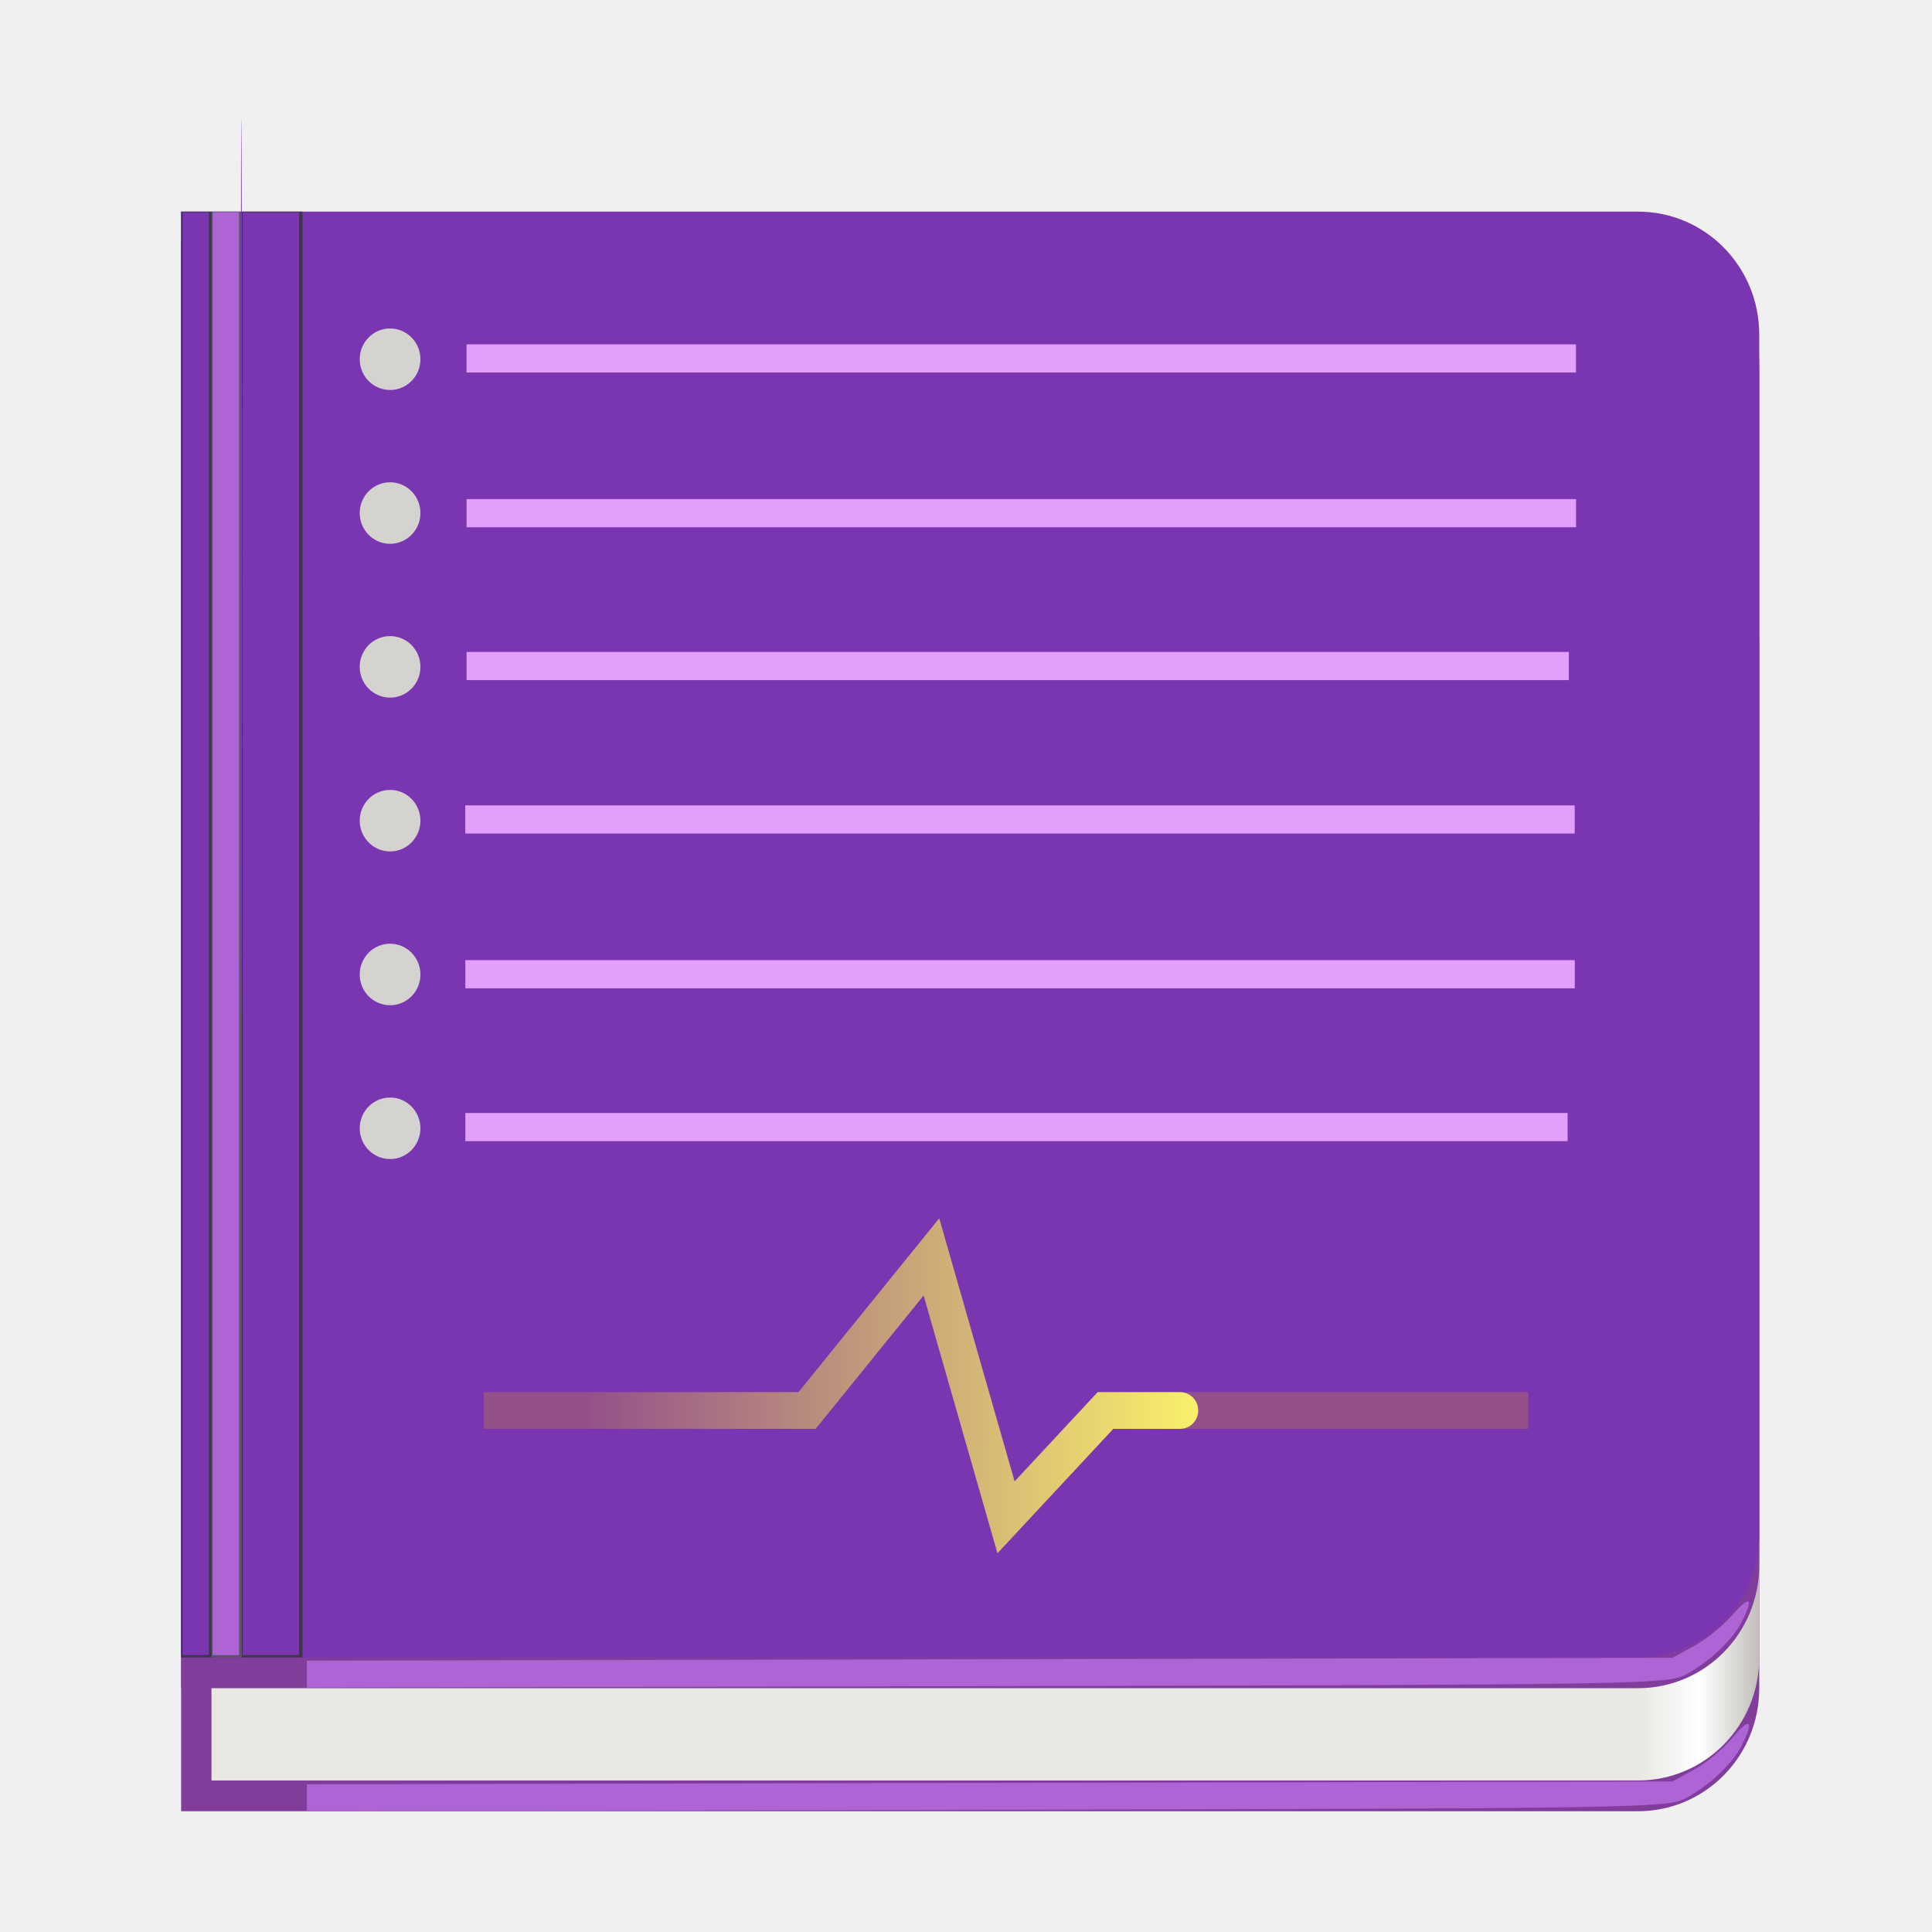
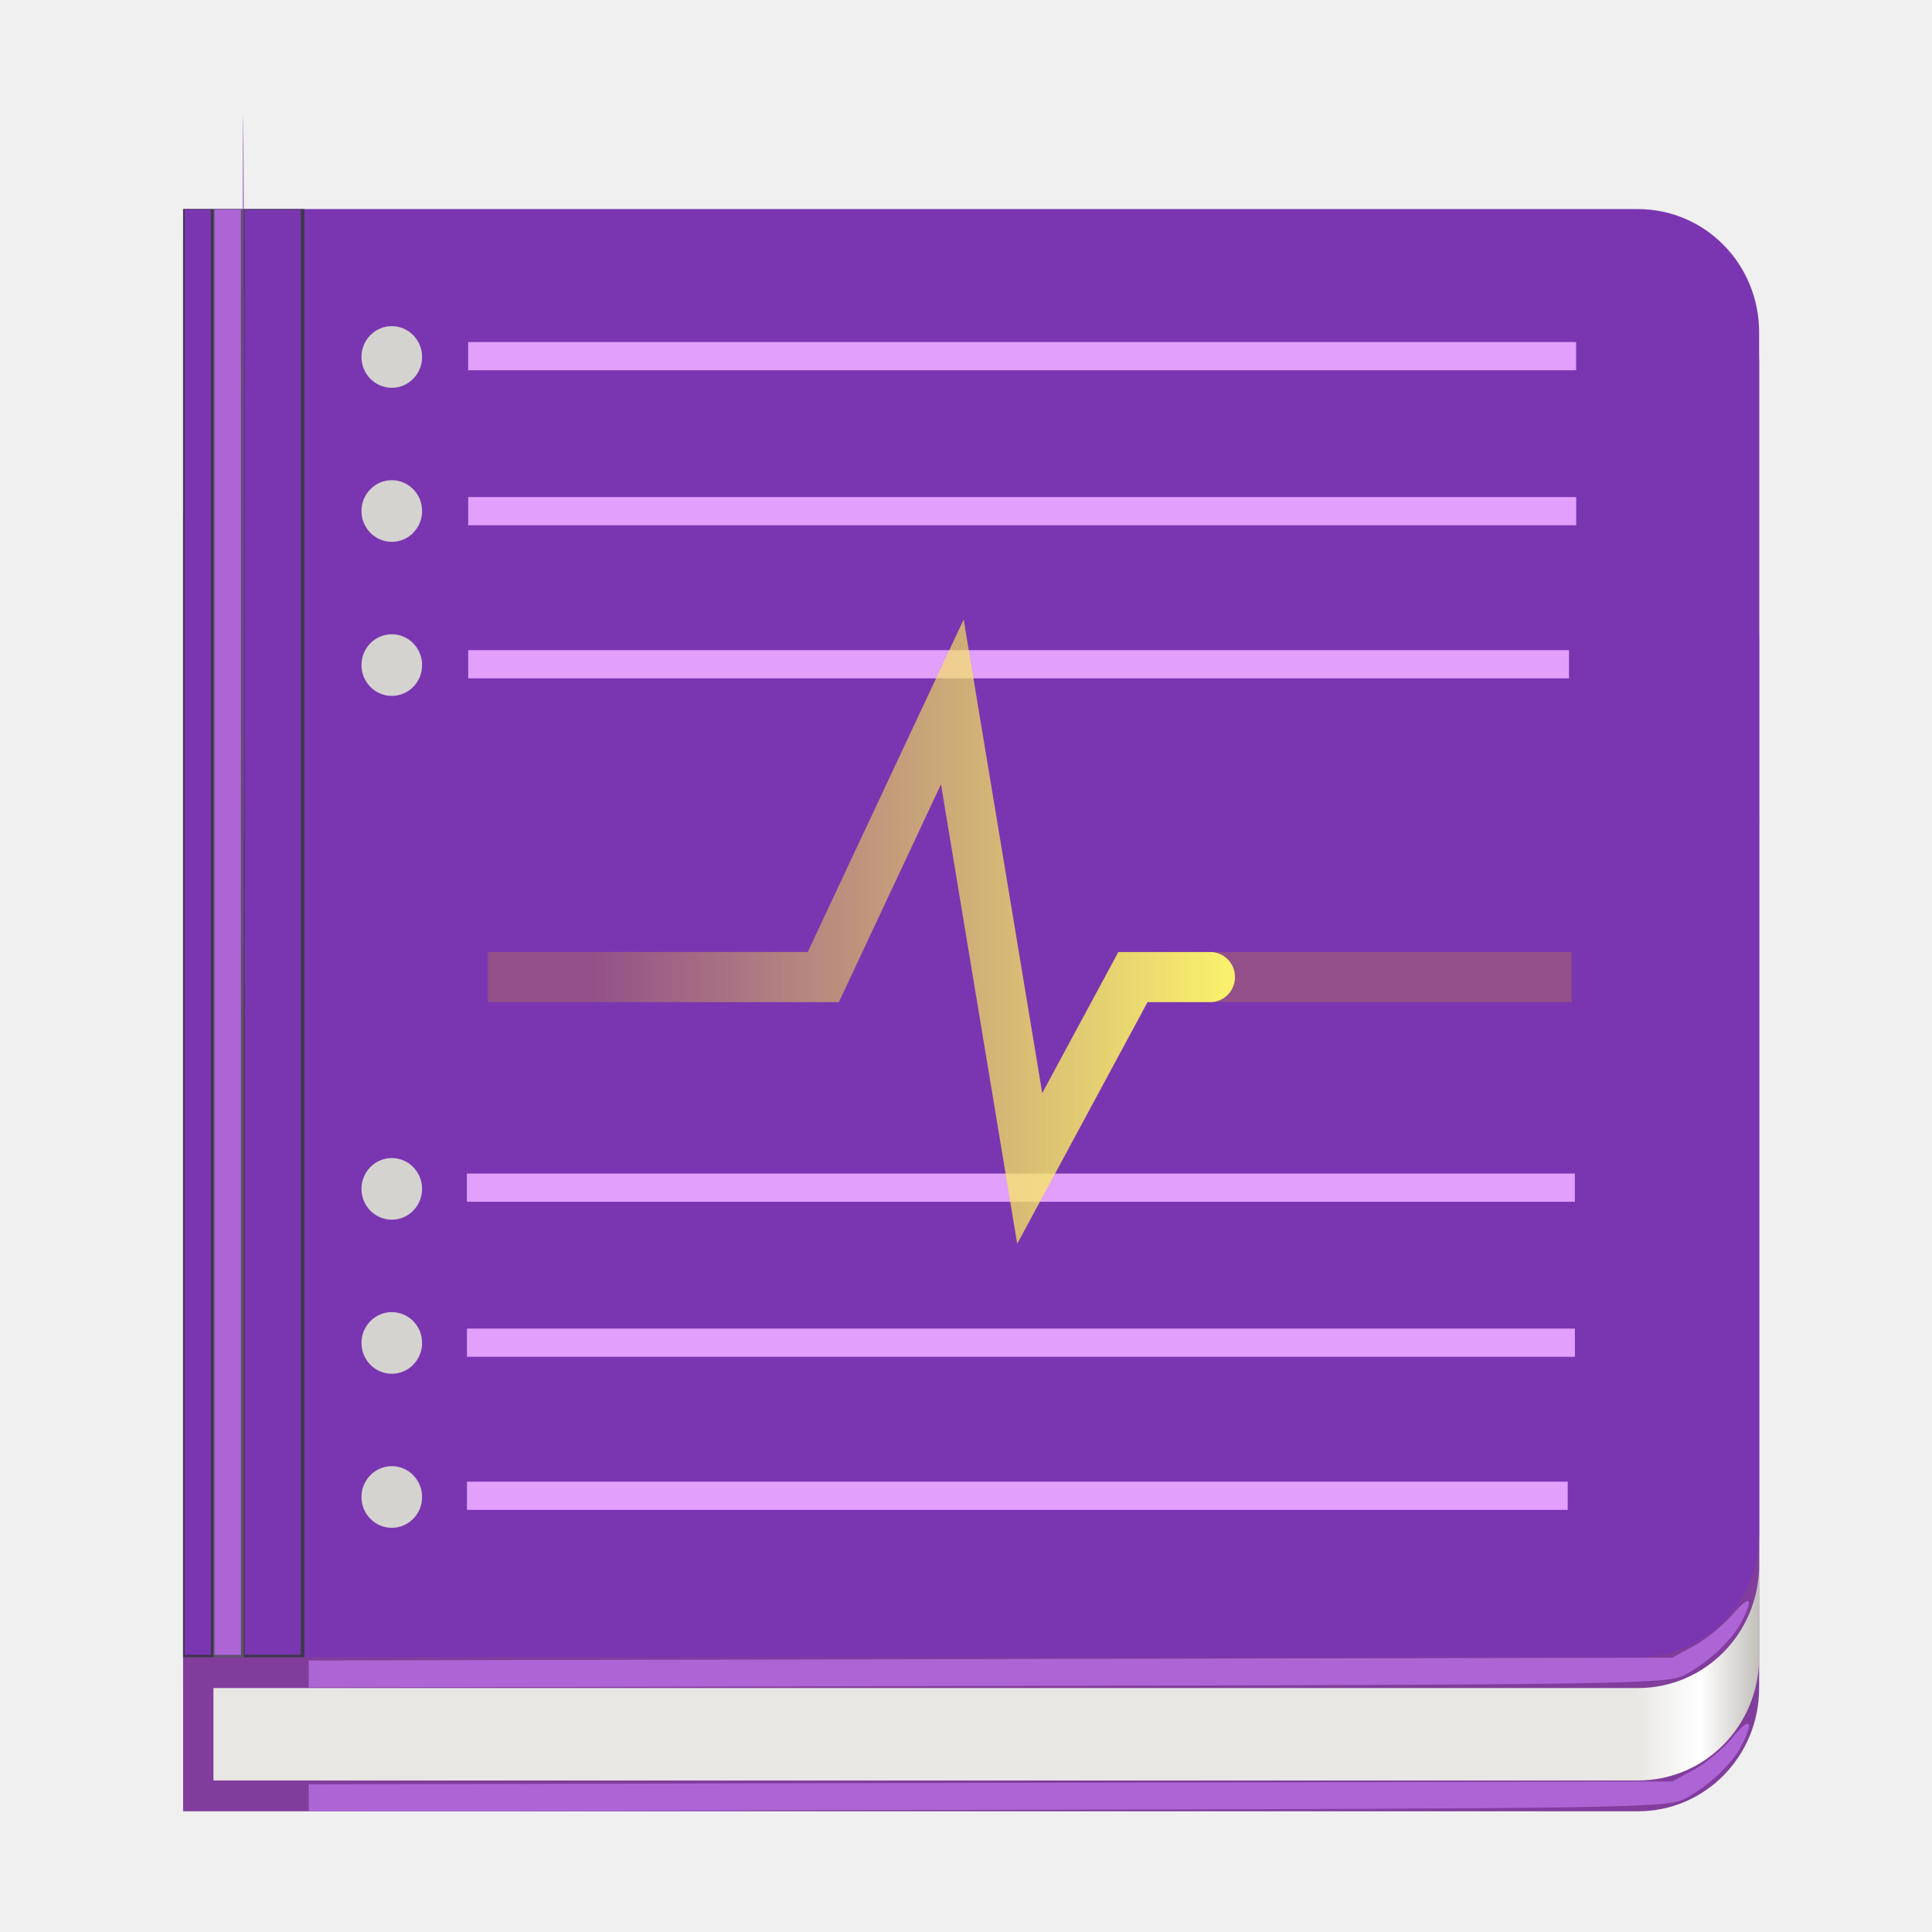
<svg xmlns="http://www.w3.org/2000/svg" xmlns:xlink="http://www.w3.org/1999/xlink" id="svg4379" height="128" width="128" version="1.1">
  <defs id="defs4381">
    <linearGradient id="linearGradient880">
      <stop style="stop-color:#667885;stop-opacity:1" offset="0" id="stop876" />
      <stop style="stop-color:#485a6c;stop-opacity:1" offset="1" id="stop878" />
    </linearGradient>
    <linearGradient gradientTransform="matrix(2.72973,0,0,2.72973,-1.513512,1.486514)" gradientUnits="userSpaceOnUse" xlink:href="#linearGradient3924-776" id="linearGradient3159" y2="43" x2="24" y1="5" x1="24" />
    <linearGradient id="linearGradient3924-776">
      <stop offset="0" style="stop-color:#ffffff;stop-opacity:1" id="stop3124" />
      <stop offset="0.063" style="stop-color:#ffffff;stop-opacity:0.235" id="stop3126" />
      <stop offset="0.951" style="stop-color:#ffffff;stop-opacity:0.157" id="stop3128" />
      <stop offset="1" style="stop-color:#ffffff;stop-opacity:0.392" id="stop3130" />
    </linearGradient>
    <radialGradient gradientTransform="matrix(2.003784,0,0,1.4,27.98813,-17.4)" gradientUnits="userSpaceOnUse" xlink:href="#linearGradient3688-166-749-5" id="radialGradient2455-1" fy="43.5" fx="4.993" r="2.5" cy="43.5" cx="4.993" />
    <linearGradient id="linearGradient3688-166-749-5">
      <stop offset="0" style="stop-color:#181818;stop-opacity:1" id="stop2883-0" />
      <stop offset="1" style="stop-color:#181818;stop-opacity:0" id="stop2885-5" />
    </linearGradient>
    <radialGradient gradientTransform="matrix(2.003784,0,0,1.4,-20.01187,-104.4)" gradientUnits="userSpaceOnUse" xlink:href="#linearGradient3688-464-309-8" id="radialGradient2457-5" fy="43.5" fx="4.993" r="2.5" cy="43.5" cx="4.993" />
    <linearGradient id="linearGradient3688-464-309-8">
      <stop offset="0" style="stop-color:#181818;stop-opacity:1" id="stop2889-9" />
      <stop offset="1" style="stop-color:#181818;stop-opacity:0" id="stop2891-4" />
    </linearGradient>
    <linearGradient gradientUnits="userSpaceOnUse" xlink:href="#linearGradient3702-501-757-0" id="linearGradient2459-7" y2="39.999" x2="25.058" y1="47.028" x1="25.058" />
    <linearGradient id="linearGradient3702-501-757-0">
      <stop offset="0" style="stop-color:#181818;stop-opacity:0" id="stop2895-0" />
      <stop offset="0.5" style="stop-color:#181818;stop-opacity:1" id="stop2897-2" />
      <stop offset="1" style="stop-color:#181818;stop-opacity:0" id="stop2899-6" />
    </linearGradient>
    <linearGradient id="linearGradient3811">
      <stop offset="0" style="stop-color:#000000;stop-opacity:1" id="stop3813" />
      <stop offset="1" style="stop-color:#000000;stop-opacity:0" id="stop3815" />
    </linearGradient>
    <radialGradient gradientTransform="matrix(1.556392,0,0,0.1697883,70.27036,102.1303)" gradientUnits="userSpaceOnUse" xlink:href="#linearGradient3811" id="radialGradient4377" fy="93.468" fx="-4.029" r="35.338" cy="93.468" cx="-4.029" />
    <linearGradient xlink:href="#linearGradient880" id="linearGradient882" x1="62.872" y1="15.907" x2="62.872" y2="118.427" gradientUnits="userSpaceOnUse" />
-     <linearGradient xlink:href="#linearGradient1879" id="linearGradient1331" gradientUnits="userSpaceOnUse" gradientTransform="matrix(0.25,0,0,0.25,-725.1438,771.0926)" x1="384" y1="120" x2="416" y2="120" />
    <linearGradient id="linearGradient1879">
      <stop id="stop1873" offset="0" style="stop-color:#e8e7e4;stop-opacity:1" />
      <stop style="stop-color:#ffffff;stop-opacity:1" offset="0.511" id="stop1875" />
      <stop id="stop1877" offset="1" style="stop-color:#c2bfba;stop-opacity:1" />
    </linearGradient>
-     <linearGradient xlink:href="#linearGradient985" id="linearGradient23456" gradientUnits="userSpaceOnUse" gradientTransform="matrix(0.2048564,0,0,0.1085316,-719.9477,806.3933)" x1="301" y1="33.559" x2="104" y2="33.559" />
    <linearGradient id="linearGradient985">
      <stop id="stop981" offset="0" style="stop-color:#f9f06b;stop-opacity:1" />
      <stop id="stop983" offset="1" style="stop-color:#f9f06b;stop-opacity:0" />
    </linearGradient>
+     <linearGradient xlink:href="#linearGradient1879" id="linearGradient2794" gradientUnits="userSpaceOnUse" gradientTransform="matrix(0.25,0,0,0.25,-865.6188,893.4512)" x1="384" y1="120" x2="416" y2="120" />
+     <linearGradient xlink:href="#linearGradient985" id="linearGradient2796" gradientUnits="userSpaceOnUse" gradientTransform="matrix(0.2128499,0,0,0.1941129,-860.8346,896.2058)" x1="301" y1="33.559" x2="104" y2="33.559" />
  </defs>
  <rect width="101" height="101" rx="9" ry="9" x="13.5" y="16.5" id="rect6741-7" style="opacity:0.3;fill:none;stroke:url(#linearGradient3159);stroke-width:1;stroke-linecap:round;stroke-linejoin:round;stroke-miterlimit:4;stroke-dasharray:none;stroke-dashoffset:0;stroke-opacity:1" />
-   <g id="g27789" transform="matrix(1.005336,0,0,1.019041,741.0135,-734.051)">
-     <g id="g27772" style="display:inline;enable-background:new">
-       <path id="rect970-4-6-1-2" d="m -725.144,754.093 v 84 h 96 c 4.432,0 8,-3.568 8,-8 v -68 c 0,-4.432 -3.568,-8 -8,-8 z" style="display:inline;fill:#813d9c;fill-opacity:1;stroke:none;stroke-width:0.377;stroke-linejoin:round;stroke-miterlimit:4;stroke-dasharray:none;stroke-opacity:1;enable-background:new" />
-       <path style="display:inline;fill:url(#linearGradient1331);fill-opacity:1;stroke:none;stroke-width:6;stroke-linecap:butt;stroke-linejoin:miter;stroke-miterlimit:4;stroke-dasharray:none;stroke-dashoffset:0;stroke-opacity:1;marker:none;marker-start:none;marker-mid:none;marker-end:none;paint-order:normal;enable-background:new" d="m -723.144,766.093 v 70 h 94 c 4.432,0 8,-3.568 8,-8 v -54 c 0,-4.432 -3.568,-8 -8,-8 z" id="rect954-3-6-3-2-0-9" />
-       <path id="rect970-5-3-1-8-6-1" d="m -725.144,736.093 v 94 h 96 c 4.432,0 8,-3.568 8,-8 v -78 c 0,-4.432 -3.568,-8 -8,-8 z" style="display:inline;fill:#813d9c;fill-opacity:1;stroke:none;stroke-width:0.377;stroke-linejoin:round;stroke-miterlimit:4;stroke-dasharray:none;stroke-opacity:1;enable-background:new" />
-       <path id="rect970-5-4-4-1-2" d="m -725.144,734.093 v 94 h 96 c 4.432,0 8,-3.568 8,-8 v -78 c 0,-4.432 -3.568,-8 -8,-8 z" style="display:inline;fill:#7a36b1;fill-opacity:1;stroke:none;stroke-width:0.377;stroke-linejoin:round;stroke-miterlimit:4;stroke-dasharray:none;stroke-opacity:1;enable-background:new" />
-       <rect y="734.093" x="-725.144" height="94" width="8" id="rect1073-6-7-5-7" style="display:inline;fill:#3d3846;fill-opacity:1;stroke:none;stroke-width:4;stroke-linecap:round;stroke-linejoin:round;stroke-miterlimit:4;stroke-dasharray:none;stroke-dashoffset:0;stroke-opacity:1;enable-background:new" />
-       <path id="path1217-1-4-49-9" d="m -722.144,828.093 v -94" style="display:inline;opacity:0.15;fill:none;fill-rule:evenodd;stroke:#ffffff;stroke-width:2;stroke-linecap:butt;stroke-linejoin:miter;stroke-miterlimit:4;stroke-dasharray:none;stroke-opacity:1;enable-background:new" />
-       <path style="display:inline;fill:#7a36b1;fill-opacity:1;stroke-width:0.247;enable-background:new" d="m -721.086,781.037 v -46.899 h 1.856 1.856 v 46.899 46.899 h -1.856 -1.856 z" id="path32544-0-0-3" />
-       <path style="display:inline;fill:#7a36b1;fill-opacity:1;stroke-width:0.247;enable-background:new" d="m -721.212,757.037 c 0,-25.863 0.029,-36.406 0.064,-23.43 0.035,12.976 0.035,34.136 -1e-5,47.023 -0.035,12.886 -0.064,2.27 -0.064,-23.593 z" id="path32620-6-9-6" />
-       <path style="display:inline;fill:#ad65d6;fill-opacity:1;stroke-width:0.247;enable-background:new" d="m -723.066,781.037 v -46.899 h 0.866 0.866 v 46.899 46.899 h -0.866 -0.866 z" id="path32659-2-1-0" />
-       <path style="display:inline;fill:#4c158a;fill-opacity:1;stroke-width:0.247;enable-background:new" d="m -725.046,781.037 v -46.899 h 0.866 0.866 v 46.899 46.899 h -0.866 -0.866 z" id="path32735-9-7-6" />
-       <path style="display:inline;fill:#7a36b1;fill-opacity:1;stroke-width:0.247;enable-background:new" d="m -723.066,781.037 v -46.899 h 0.866 0.866 v 46.899 46.899 h -0.866 -0.866 z" id="path33332-0-1-6" />
-       <path style="display:inline;fill:#7a36b1;fill-opacity:1;stroke-width:0.247;enable-background:new" d="m -725.046,781.037 v -46.899 h 0.866 0.866 v 46.899 46.899 h -0.866 -0.866 z" id="path33482-8-1-1" />
-       <path style="display:inline;fill:#ad65d6;fill-opacity:1;stroke-width:0.247;enable-background:new" d="m -723.066,781.037 v -46.899 h 0.866 0.866 v 46.899 46.899 h -0.866 -0.866 z" id="path33862-3-97-7" />
-       <path style="display:inline;fill:#e29ffc;fill-opacity:1;stroke-width:0.153;enable-background:new" d="m -706.414,793.612 v -0.915 h 36.32 36.32 v 0.915 0.915 h -36.32 -36.32 z" id="path209464-7-0-1-7-4-4-5-3" />
-       <a id="a211277-8-1-0-6-7" transform="matrix(0.9341682,0,0,1,-68.016,333.3711)" style="display:inline;fill:#e29ffc;enable-background:new">
-         <path style="display:inline;fill:#e29ffc;fill-opacity:1;stroke-width:0.159;enable-background:new" d="m -683.387,450.303 v -0.915 h 39.133 39.133 v 0.915 0.915 h -39.133 -39.133 z" id="path209464-7-0-1-0-4-8-3-3-5" />
-       </a>
-       <a id="a211277-1-5-5-9-9-9" transform="matrix(0.9341682,0,0,1,-68.02059,323.309)" style="display:inline;fill:#e29ffc;enable-background:new">
-         <path style="display:inline;fill:#e29ffc;fill-opacity:1;stroke-width:0.159;enable-background:new" d="m -683.387,450.303 v -0.915 h 39.133 39.133 v 0.915 0.915 h -39.133 -39.133 z" id="path209464-7-0-1-0-3-0-9-1-4-2" />
-       </a>
-       <path style="display:inline;fill:#e29ffc;fill-opacity:1;stroke-width:0.153;enable-background:new" d="m -706.331,763.637 v -0.915 h 36.32 36.32 v 0.915 0.915 h -36.32 -36.32 z" id="path209464-7-0-1-7-4-4-5-3-7" />
-       <a id="a211277-8-1-0-6-7-3" transform="matrix(0.9341682,0,0,1,-67.93248,303.3967)" style="display:inline;fill:#e29ffc;enable-background:new">
-         <path style="display:inline;fill:#e29ffc;fill-opacity:1;stroke-width:0.159;enable-background:new" d="m -683.387,450.303 v -0.915 h 39.133 39.133 v 0.915 0.915 h -39.133 -39.133 z" id="path209464-7-0-1-0-4-8-3-3-5-6" />
-       </a>
-       <a id="a211277-1-5-5-9-9-9-1" transform="matrix(0.9341682,0,0,1,-67.93707,293.3345)" style="display:inline;fill:#e29ffc;enable-background:new">
-         <path style="display:inline;fill:#e29ffc;fill-opacity:1;stroke-width:0.159;enable-background:new" d="m -683.387,450.303 v -0.915 h 39.133 39.133 v 0.915 0.915 h -39.133 -39.133 z" id="path209464-7-0-1-0-3-0-9-1-4-2-2" />
-       </a>
-       <path style="fill:#ad65d6;fill-opacity:1;stroke-width:0.349" d="m -716.858,829.178 v -0.875 l 44.992,-0.092 44.992,-0.092 1.431,-0.766 c 0.787,-0.421 1.927,-1.331 2.534,-2.022 1.165,-1.326 1.433,-1.13 0.61,0.446 -0.629,1.203 -2.137,2.605 -3.7,3.437 -1.172,0.624 -3.082,0.655 -46.04,0.745 l -44.817,0.094 z" id="path28190-9-8-2" />
-       <path style="fill:#ad65d6;fill-opacity:1;stroke-width:0.349" d="m -716.858,837.217 v -0.876 l 44.992,-0.092 44.992,-0.092 1.451,-0.776 c 0.798,-0.427 1.938,-1.367 2.534,-2.089 1.13,-1.37 1.436,-1.098 0.589,0.524 -0.629,1.203 -2.137,2.605 -3.7,3.437 -1.172,0.624 -3.083,0.655 -46.04,0.746 l -44.817,0.095 z" id="path28229-6-12-8" />
-       <g id="g13431" transform="translate(2,-22.7952)">
-         <circle r="2" cy="816.486" cx="-713.374" id="circle1505-1-2" style="vector-effect:none;fill:#d5d3cf;fill-opacity:1;stroke:none;stroke-width:8;stroke-linecap:butt;stroke-linejoin:round;stroke-miterlimit:4;stroke-dasharray:none;stroke-dashoffset:0;stroke-opacity:1" />
-         <circle style="vector-effect:none;fill:#d5d3cf;fill-opacity:1;stroke:none;stroke-width:8;stroke-linecap:butt;stroke-linejoin:round;stroke-miterlimit:4;stroke-dasharray:none;stroke-dashoffset:0;stroke-opacity:1" id="circle1507-7-9" cx="-713.374" cy="806.486" r="2" />
-         <circle r="2" cy="796.486" cx="-713.374" id="circle1509-2-3" style="vector-effect:none;fill:#d5d3cf;fill-opacity:1;stroke:none;stroke-width:8;stroke-linecap:butt;stroke-linejoin:round;stroke-miterlimit:4;stroke-dasharray:none;stroke-dashoffset:0;stroke-opacity:1" />
-         <circle style="vector-effect:none;fill:#d5d3cf;fill-opacity:1;stroke:none;stroke-width:8;stroke-linecap:butt;stroke-linejoin:round;stroke-miterlimit:4;stroke-dasharray:none;stroke-dashoffset:0;stroke-opacity:1" id="circle1511-7-9" cx="-713.374" cy="786.486" r="2" />
-         <circle r="2" cy="776.486" cx="-713.374" id="circle1513-9-2-0" style="vector-effect:none;fill:#d5d3cf;fill-opacity:1;stroke:none;stroke-width:8;stroke-linecap:butt;stroke-linejoin:round;stroke-miterlimit:4;stroke-dasharray:none;stroke-dashoffset:0;stroke-opacity:1" />
-         <circle style="vector-effect:none;fill:#d5d3cf;fill-opacity:1;stroke:none;stroke-width:8;stroke-linecap:butt;stroke-linejoin:round;stroke-miterlimit:4;stroke-dasharray:none;stroke-dashoffset:0;stroke-opacity:1" id="circle1515-2-8" cx="-713.374" cy="766.486" r="2" />
-       </g>
-       <path id="path1092-6-1-3-7-5-5-1-4" style="display:inline;opacity:0.236;fill:none;stroke:#e5a50a;stroke-width:2.386;stroke-linecap:butt;stroke-linejoin:miter;stroke-miterlimit:10;stroke-dasharray:none;stroke-opacity:1;enable-background:new" d="m -705.198,812.037 h 21.305 l 8.194,-9.985 4.917,16.931 6.555,-6.946 h 27.86" />
-       <path id="path1092-6-1-3-7-5-1-0-0-3" style="display:inline;fill:none;stroke:url(#linearGradient23456);stroke-width:2.386;stroke-linecap:round;stroke-linejoin:miter;stroke-miterlimit:10;stroke-dasharray:none;stroke-opacity:1;enable-background:new" d="m -705.198,812.037 h 21.305 l 8.194,-9.985 4.917,16.931 6.555,-6.946 h 4.917" />
-     </g>
+   <g id="g8176" transform="matrix(1.003995,0,0,1.020673,881.2087,-860.3039)" style="display:inline;enable-background:new">
+     <path id="rect970-4-6-1-2-8" d="m -865.619,876.451 v 84 h 96 c 4.432,0 8,-3.568 8,-8 v -68 c 0,-4.432 -3.568,-8 -8,-8 z" style="display:inline;fill:#813d9c;fill-opacity:1;stroke:none;stroke-width:0.377;stroke-linejoin:round;stroke-miterlimit:4;stroke-dasharray:none;stroke-opacity:1;enable-background:new" />
+     <path style="display:inline;fill:url(#linearGradient2794);fill-opacity:1;stroke:none;stroke-width:6;stroke-linecap:butt;stroke-linejoin:miter;stroke-miterlimit:4;stroke-dasharray:none;stroke-dashoffset:0;stroke-opacity:1;marker:none;marker-start:none;marker-mid:none;marker-end:none;paint-order:normal;enable-background:new" d="m -863.619,888.451 v 70 h 94 c 4.432,0 8,-3.568 8,-8 v -54 c 0,-4.432 -3.568,-8 -8,-8 z" id="rect954-3-6-3-2-0-9-4" />
+     <path id="rect970-5-3-1-8-6-1-5" d="m -865.619,858.451 v 94 h 96 c 4.432,0 8,-3.568 8,-8 v -78 c 0,-4.432 -3.568,-8 -8,-8 z" style="display:inline;fill:#813d9c;fill-opacity:1;stroke:none;stroke-width:0.377;stroke-linejoin:round;stroke-miterlimit:4;stroke-dasharray:none;stroke-opacity:1;enable-background:new" />
+     <path id="rect970-5-4-4-1-2-0" d="m -865.619,856.451 v 94 h 96 c 4.432,0 8,-3.568 8,-8 v -78 c 0,-4.432 -3.568,-8 -8,-8 z" style="display:inline;fill:#7a36b1;fill-opacity:1;stroke:none;stroke-width:0.377;stroke-linejoin:round;stroke-miterlimit:4;stroke-dasharray:none;stroke-opacity:1;enable-background:new" />
+     <rect y="856.451" x="-865.619" height="94" width="8" id="rect1073-6-7-5-7-3" style="display:inline;fill:#3d3846;fill-opacity:1;stroke:none;stroke-width:4;stroke-linecap:round;stroke-linejoin:round;stroke-miterlimit:4;stroke-dasharray:none;stroke-dashoffset:0;stroke-opacity:1;enable-background:new" />
+     <path id="path1217-1-4-49-9-6" d="m -862.619,950.451 v -94" style="display:inline;opacity:0.15;fill:none;fill-rule:evenodd;stroke:#ffffff;stroke-width:2;stroke-linecap:butt;stroke-linejoin:miter;stroke-miterlimit:4;stroke-dasharray:none;stroke-opacity:1;enable-background:new" />
+     <path style="display:inline;fill:#7a36b1;fill-opacity:1;stroke-width:0.247;enable-background:new" d="m -861.561,903.395 v -46.899 h 1.856 1.856 v 46.899 46.899 h -1.856 -1.856 z" id="path32544-0-0-3-1" />
+     <path style="display:inline;fill:#7a36b1;fill-opacity:1;stroke-width:0.247;enable-background:new" d="m -861.687,879.395 c 0,-25.863 0.029,-36.406 0.064,-23.43 0.035,12.976 0.035,34.136 -1e-5,47.023 -0.035,12.886 -0.064,2.27 -0.064,-23.593 z" id="path32620-6-9-6-0" />
+     <path style="display:inline;fill:#ad65d6;fill-opacity:1;stroke-width:0.247;enable-background:new" d="m -863.541,903.395 v -46.899 h 0.866 0.866 v 46.899 46.899 h -0.866 -0.866 z" id="path32659-2-1-0-6" />
+     <path style="display:inline;fill:#4c158a;fill-opacity:1;stroke-width:0.247;enable-background:new" d="m -865.521,903.395 v -46.899 h 0.866 0.866 v 46.899 46.899 h -0.866 -0.866 z" id="path32735-9-7-6-3" />
+     <path style="display:inline;fill:#7a36b1;fill-opacity:1;stroke-width:0.247;enable-background:new" d="m -863.541,903.395 v -46.899 h 0.866 0.866 v 46.899 46.899 h -0.866 -0.866 z" id="path33332-0-1-6-20" />
+     <path style="display:inline;fill:#7a36b1;fill-opacity:1;stroke-width:0.247;enable-background:new" d="m -865.521,903.395 v -46.899 h 0.866 0.866 v 46.899 46.899 h -0.866 -0.866 z" id="path33482-8-1-1-6" />
+     <path style="display:inline;fill:#ad65d6;fill-opacity:1;stroke-width:0.247;enable-background:new" d="m -863.541,903.395 v -46.899 h 0.866 0.866 v 46.899 46.899 h -0.866 -0.866 z" id="path33862-3-97-7-1" />
+     <path style="display:inline;fill:#e29ffc;fill-opacity:1;stroke-width:0.153;enable-background:new" d="m -846.889,939.971 v -0.915 h 36.32 36.32 v 0.915 0.915 h -36.32 -36.32 z" id="path209464-7-0-1-7-4-4-5-3-55" />
+     <a id="a211277-8-1-0-6-7-4" transform="matrix(0.9341682,0,0,1,-208.491,479.7297)" style="display:inline;fill:#e29ffc;enable-background:new">
+       <path style="display:inline;fill:#e29ffc;fill-opacity:1;stroke-width:0.159;enable-background:new" d="m -683.387,450.303 v -0.915 h 39.133 39.133 v 0.915 0.915 h -39.133 -39.133 z" id="path209464-7-0-1-0-4-8-3-3-5-7" />
+     </a>
+     <a id="a211277-1-5-5-9-9-9-6" transform="matrix(0.9341682,0,0,1,-208.4956,469.6676)" style="display:inline;fill:#e29ffc;enable-background:new">
+       <path style="display:inline;fill:#e29ffc;fill-opacity:1;stroke-width:0.159;enable-background:new" d="m -683.387,450.303 v -0.915 h 39.133 39.133 v 0.915 0.915 h -39.133 -39.133 z" id="path209464-7-0-1-0-3-0-9-1-4-2-5" />
+     </a>
+     <path style="display:inline;fill:#e29ffc;fill-opacity:1;stroke-width:0.153;enable-background:new" d="m -846.806,885.996 v -0.915 h 36.32 36.32 v 0.915 0.915 h -36.32 -36.32 z" id="path209464-7-0-1-7-4-4-5-3-7-6" />
+     <a id="a211277-8-1-0-6-7-3-9" transform="matrix(0.9341682,0,0,1,-208.4075,425.7552)" style="display:inline;fill:#e29ffc;enable-background:new">
+       <path style="display:inline;fill:#e29ffc;fill-opacity:1;stroke-width:0.159;enable-background:new" d="m -683.387,450.303 v -0.915 h 39.133 39.133 v 0.915 0.915 h -39.133 -39.133 z" id="path209464-7-0-1-0-4-8-3-3-5-6-3" />
+     </a>
+     <a id="a211277-1-5-5-9-9-9-1-7" transform="matrix(0.9341682,0,0,1,-208.4121,415.6931)" style="display:inline;fill:#e29ffc;enable-background:new">
+       <path style="display:inline;fill:#e29ffc;fill-opacity:1;stroke-width:0.159;enable-background:new" d="m -683.387,450.303 v -0.915 h 39.133 39.133 v 0.915 0.915 h -39.133 -39.133 z" id="path209464-7-0-1-0-3-0-9-1-4-2-2-4" />
+     </a>
+     <path style="fill:#ad65d6;fill-opacity:1;stroke-width:0.349" d="m -857.333,951.537 v -0.875 l 44.992,-0.092 44.992,-0.092 1.431,-0.766 c 0.787,-0.421 1.927,-1.331 2.534,-2.022 1.165,-1.326 1.433,-1.13 0.61,0.446 -0.629,1.203 -2.137,2.605 -3.7,3.437 -1.172,0.624 -3.082,0.655 -46.04,0.745 l -44.817,0.094 z" id="path28190-9-8-2-5" />
+     <path style="fill:#ad65d6;fill-opacity:1;stroke-width:0.349" d="m -857.333,959.575 v -0.876 l 44.992,-0.092 44.992,-0.092 1.451,-0.776 c 0.798,-0.427 1.938,-1.367 2.534,-2.089 1.13,-1.37 1.436,-1.098 0.589,0.524 -0.629,1.203 -2.137,2.605 -3.7,3.437 -1.172,0.624 -3.083,0.655 -46.04,0.746 l -44.817,0.095 z" id="path28229-6-12-8-2" />
+     <circle r="2" cy="940.05" cx="-851.849" id="circle1505-1-2-4" style="vector-effect:none;fill:#d5d3cf;fill-opacity:1;stroke:none;stroke-width:8;stroke-linecap:butt;stroke-linejoin:round;stroke-miterlimit:4;stroke-dasharray:none;stroke-dashoffset:0;stroke-opacity:1" />
+     <circle style="vector-effect:none;fill:#d5d3cf;fill-opacity:1;stroke:none;stroke-width:8;stroke-linecap:butt;stroke-linejoin:round;stroke-miterlimit:4;stroke-dasharray:none;stroke-dashoffset:0;stroke-opacity:1" id="circle1507-7-9-7" cx="-851.849" cy="930.05" r="2" />
+     <circle r="2" cy="920.05" cx="-851.849" id="circle1509-2-3-4" style="vector-effect:none;fill:#d5d3cf;fill-opacity:1;stroke:none;stroke-width:8;stroke-linecap:butt;stroke-linejoin:round;stroke-miterlimit:4;stroke-dasharray:none;stroke-dashoffset:0;stroke-opacity:1" />
+     <circle style="vector-effect:none;fill:#d5d3cf;fill-opacity:1;stroke:none;stroke-width:8;stroke-linecap:butt;stroke-linejoin:round;stroke-miterlimit:4;stroke-dasharray:none;stroke-dashoffset:0;stroke-opacity:1" id="circle1511-7-9-43" cx="-851.849" cy="886.05" r="2" />
+     <circle r="2" cy="876.05" cx="-851.849" id="circle1513-9-2-0-0" style="vector-effect:none;fill:#d5d3cf;fill-opacity:1;stroke:none;stroke-width:8;stroke-linecap:butt;stroke-linejoin:round;stroke-miterlimit:4;stroke-dasharray:none;stroke-dashoffset:0;stroke-opacity:1" />
+     <circle style="vector-effect:none;fill:#d5d3cf;fill-opacity:1;stroke:none;stroke-width:8;stroke-linecap:butt;stroke-linejoin:round;stroke-miterlimit:4;stroke-dasharray:none;stroke-dashoffset:0;stroke-opacity:1" id="circle1515-2-8-7" cx="-851.849" cy="866.05" r="2" />
+     <path id="path1092-6-1-3-7-5-5-1-4-8" style="display:inline;opacity:0.236;fill:none;stroke:#e5a50a;stroke-width:3.252;stroke-linecap:butt;stroke-linejoin:miter;stroke-miterlimit:10;stroke-dasharray:none;stroke-opacity:1;enable-background:new" d="m -845.509,906.3 h 22.136 l 8.514,-17.858 5.108,30.282 6.811,-12.423 h 28.948" />
+     <path id="path1092-6-1-3-7-5-1-0-0-3-6" style="display:inline;fill:none;stroke:url(#linearGradient2796);stroke-width:3.252;stroke-linecap:round;stroke-linejoin:miter;stroke-miterlimit:10;stroke-dasharray:none;stroke-opacity:1;enable-background:new" d="m -845.509,906.3 h 22.136 l 8.514,-17.858 5.108,30.282 6.811,-12.423 h 5.108" />
  </g>
</svg>
